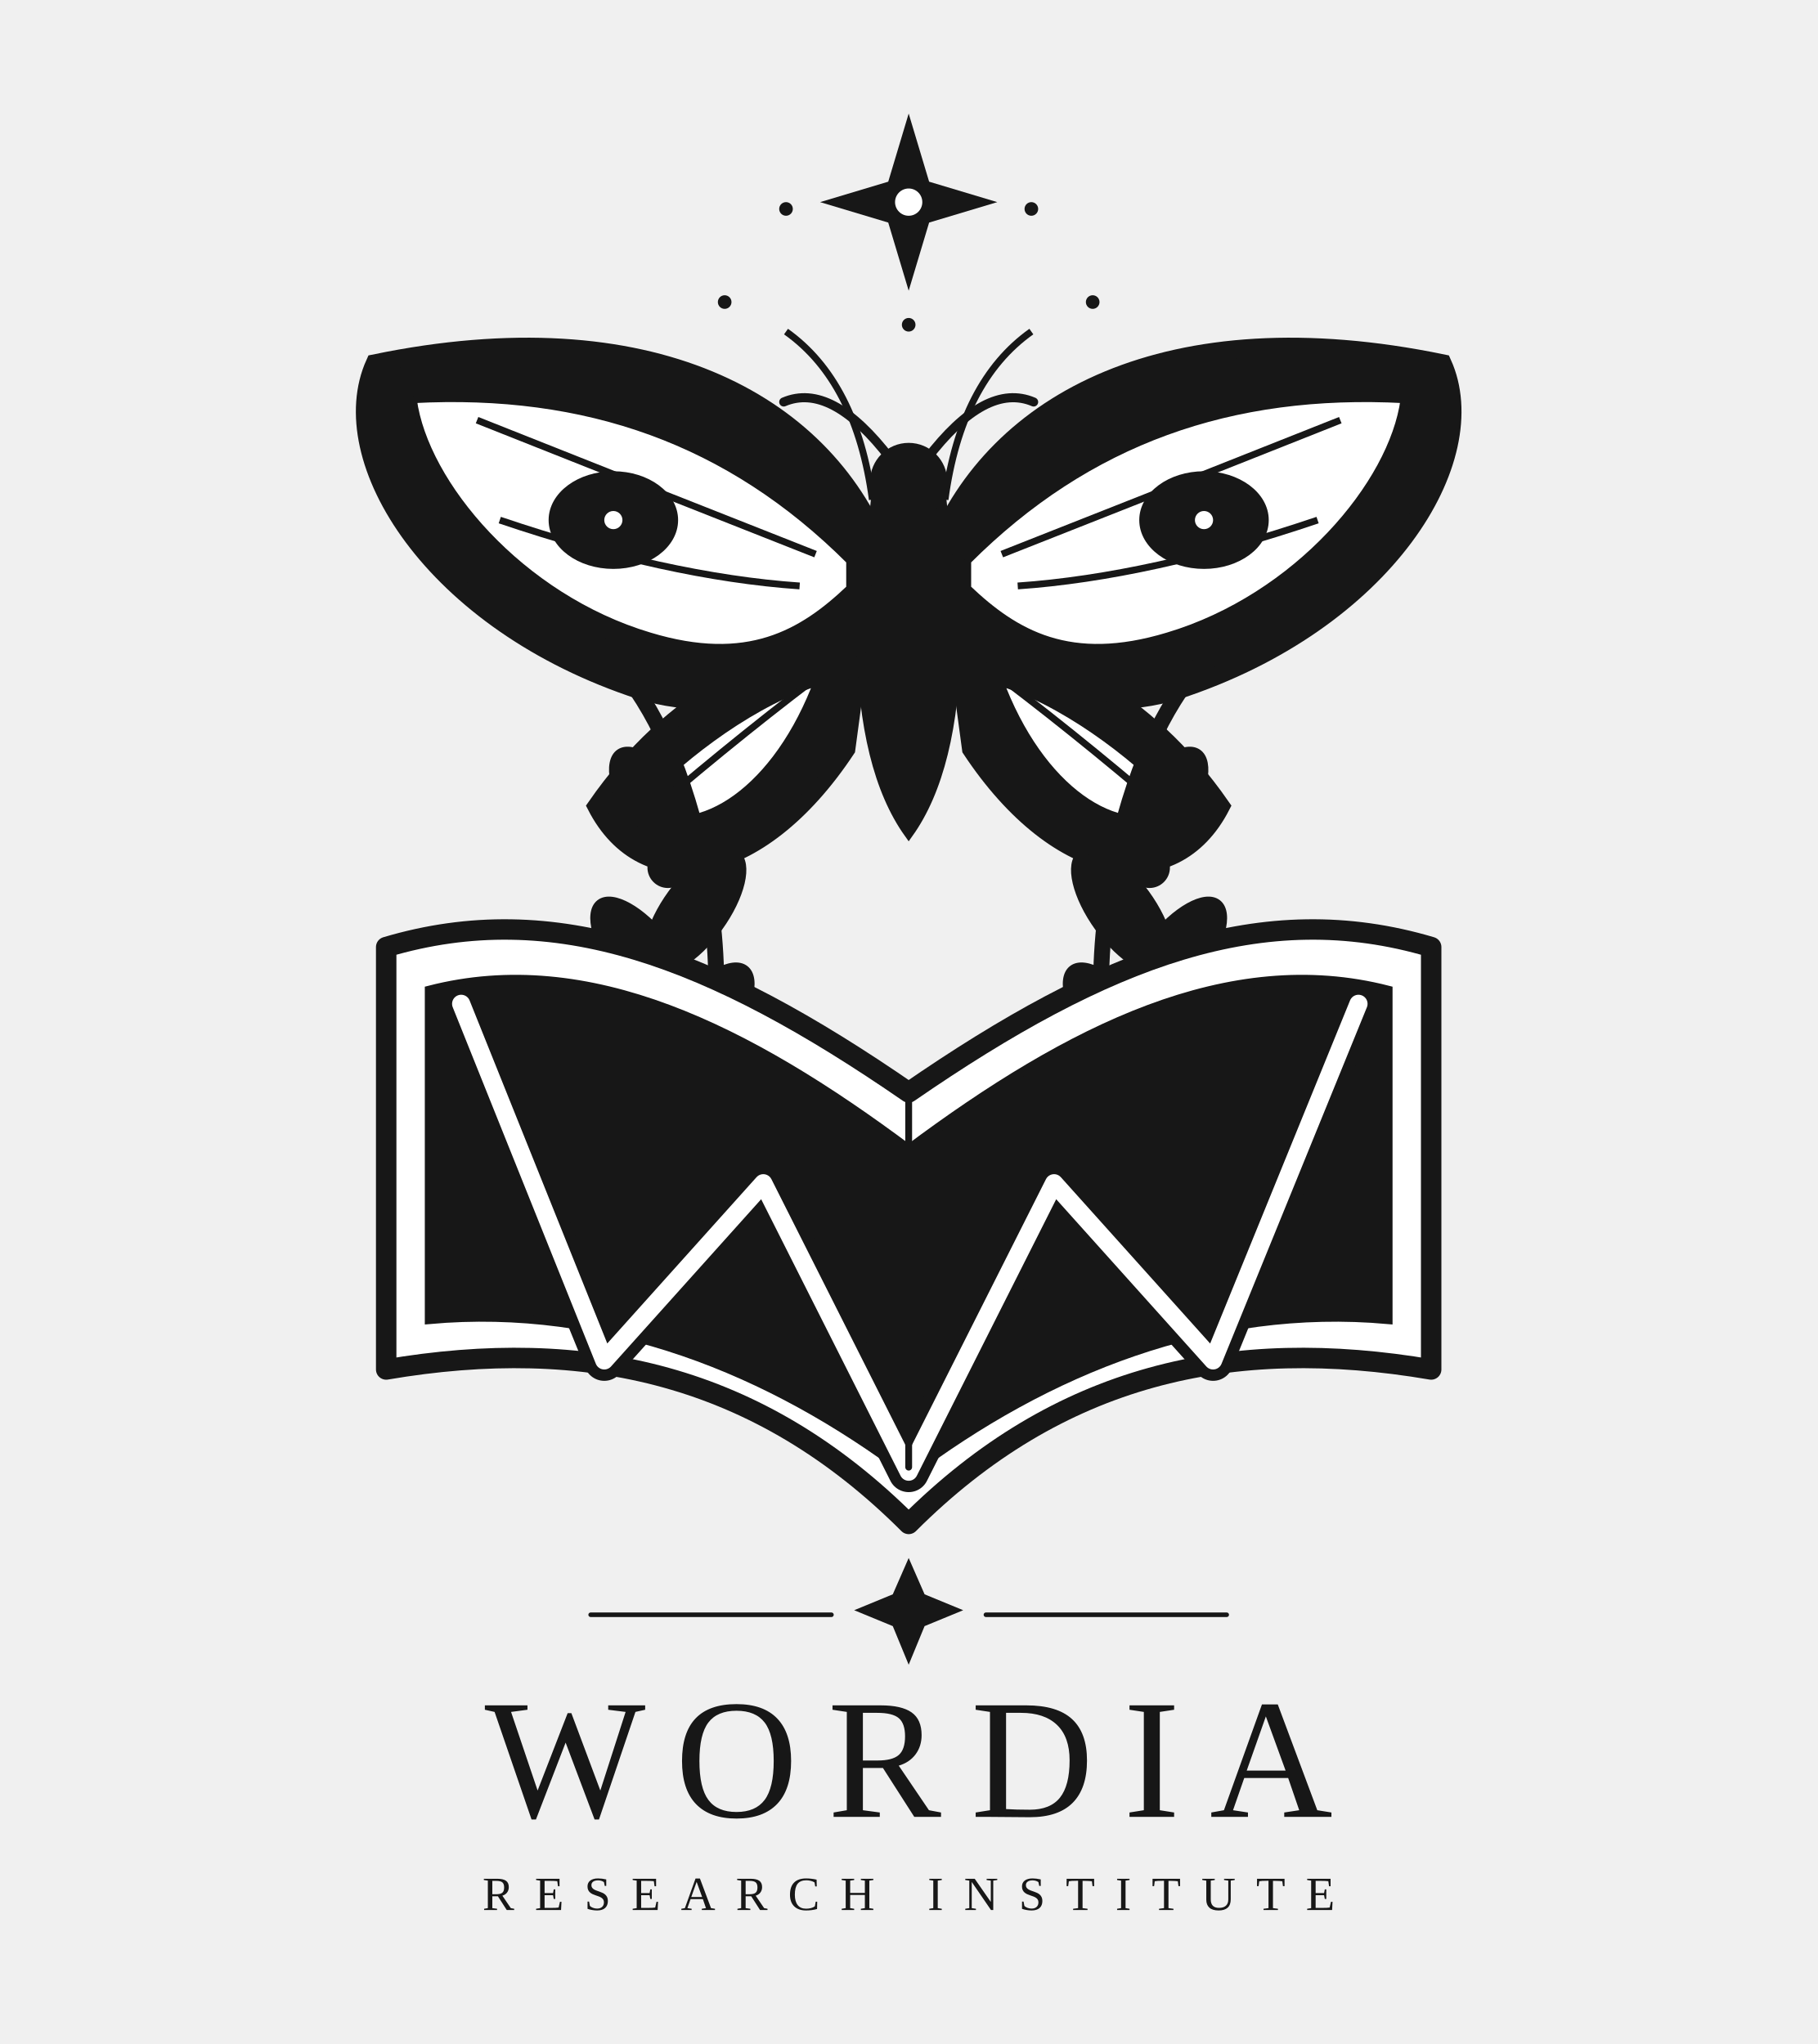
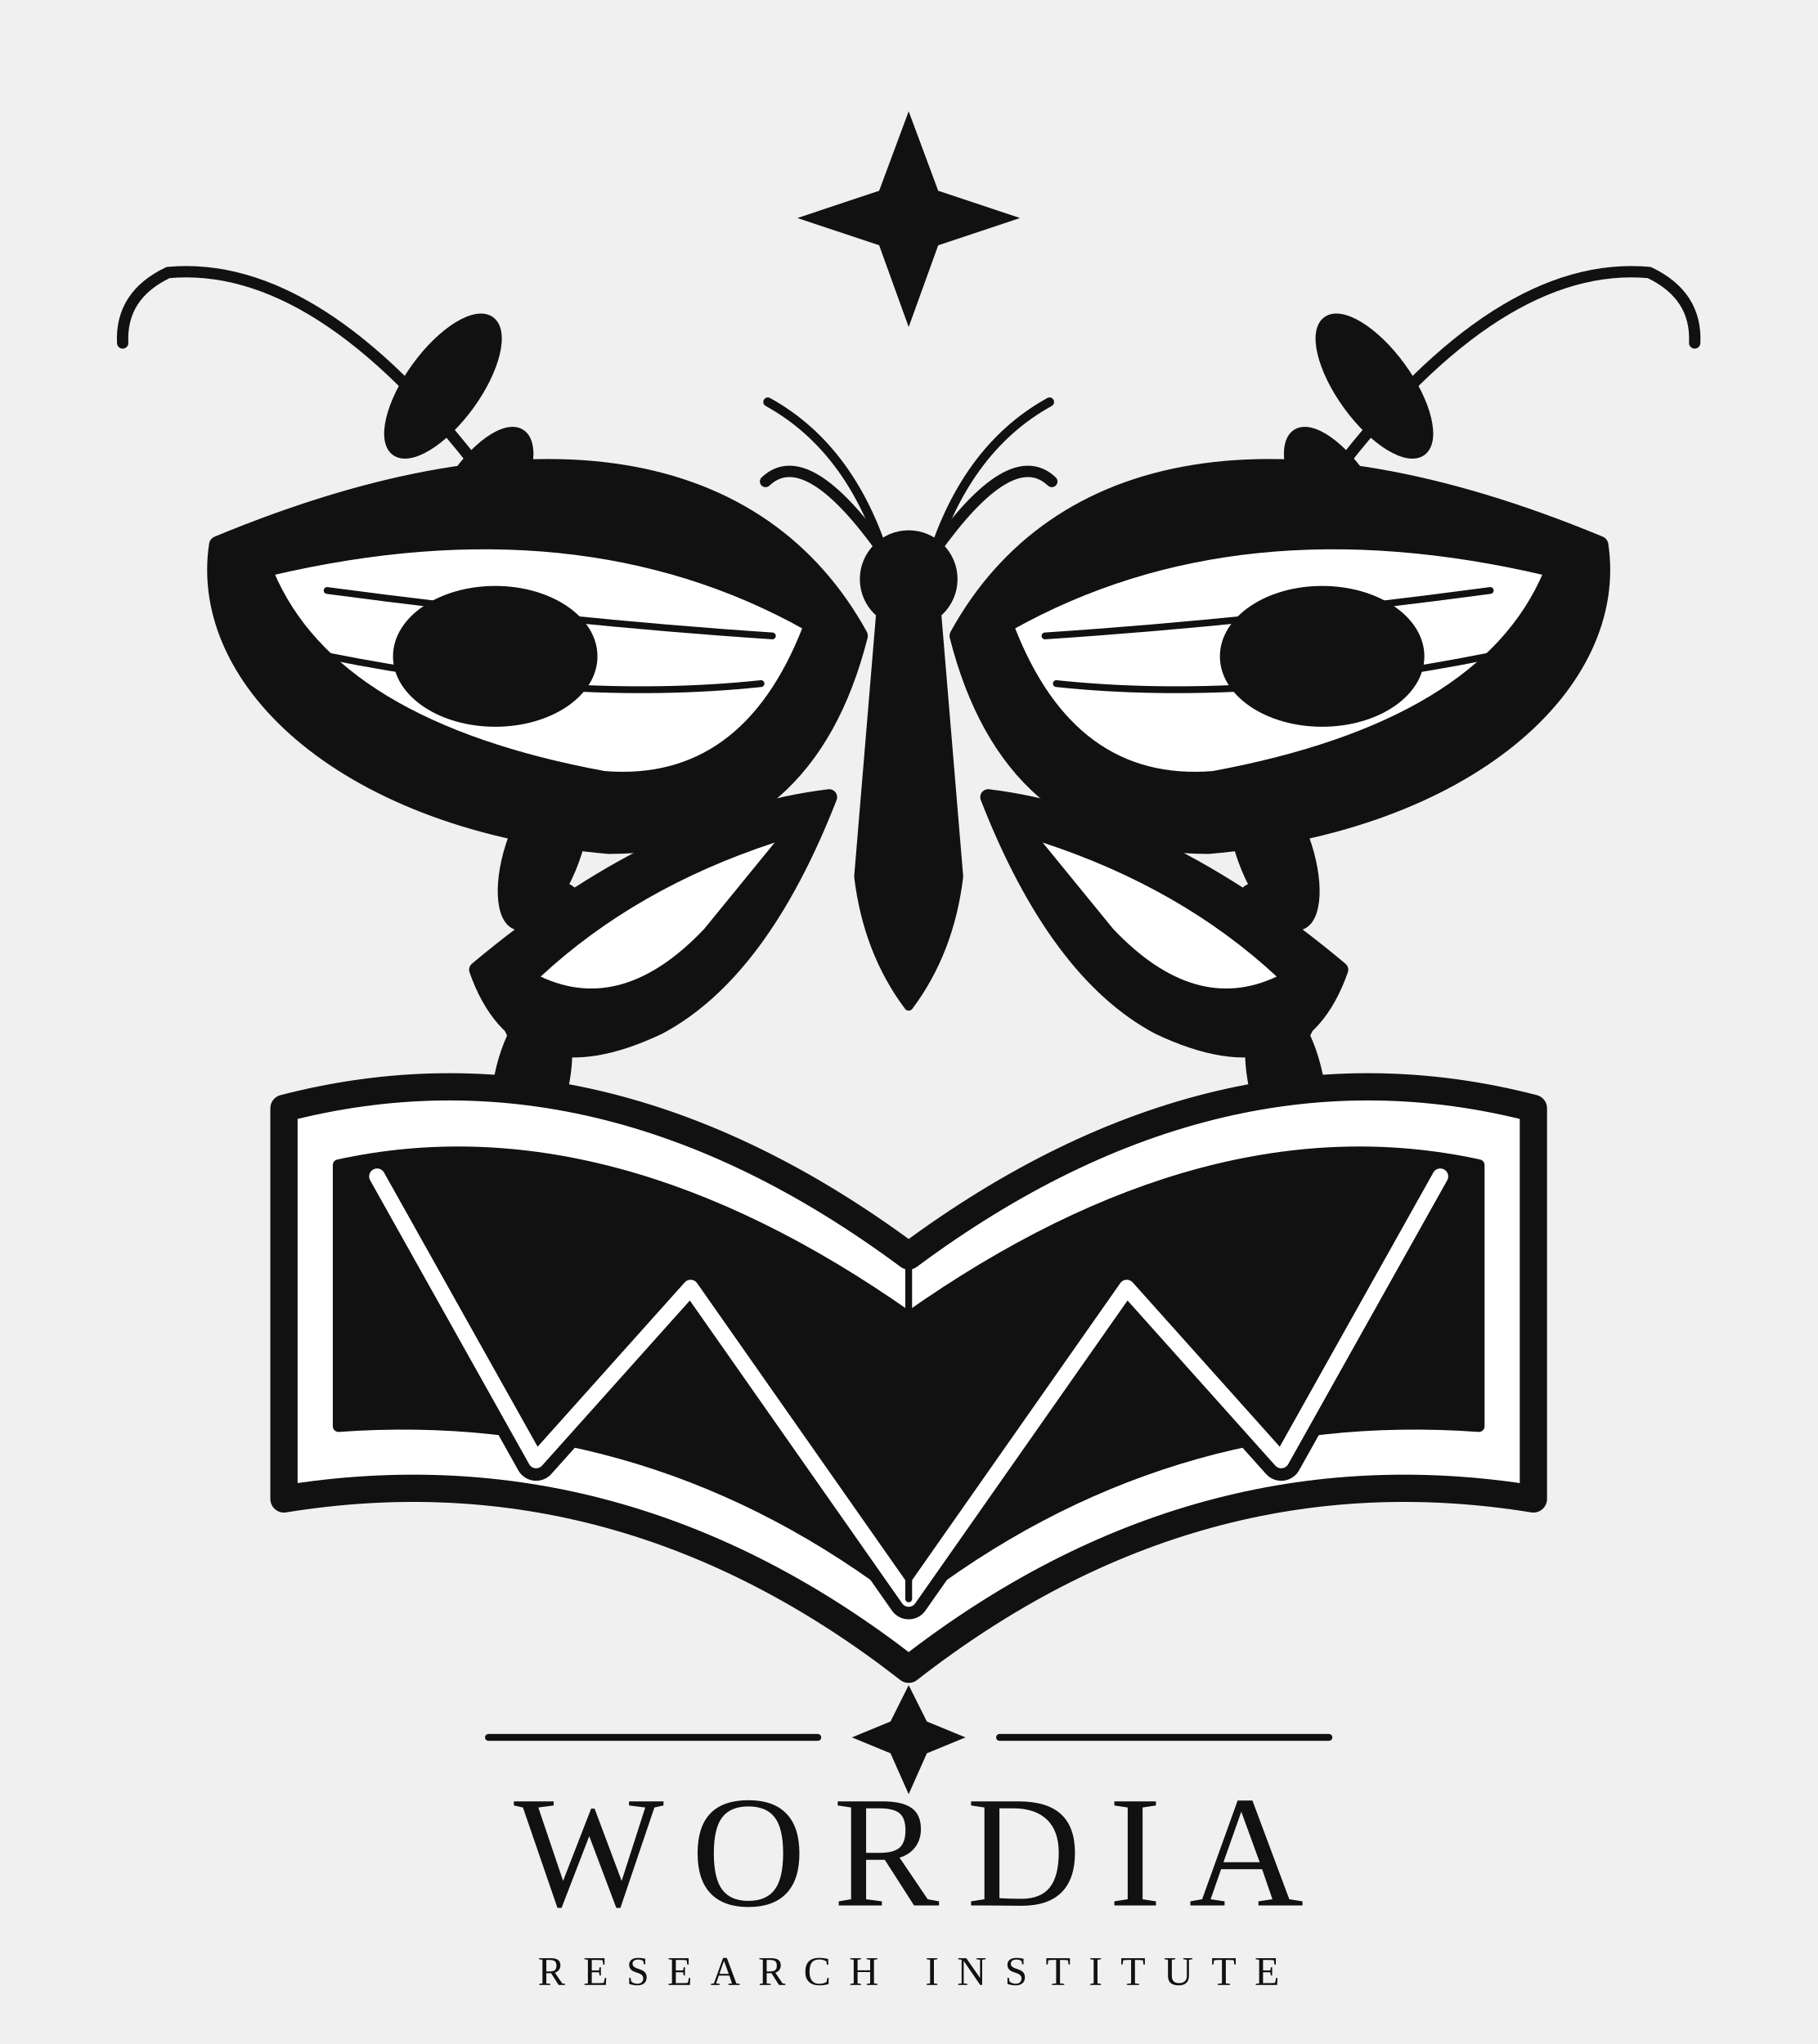
- <svg xmlns="http://www.w3.org/2000/svg" viewBox="0 0 800 900" role="img" aria-labelledby="title desc">
-   <defs>
-     <style>.n{fill:#171717}.g{fill:#171717}.paper{fill:#FFFFFF}.line{fill:none;stroke:#171717;stroke-linecap:round;stroke-linejoin:round}.goldline{fill:none;stroke:#171717;stroke-linecap:round;stroke-linejoin:round}</style>
-   </defs>
-   <path d="M400 50 L409 80 L439 89 L409 98 L400 128 L391 98 L361 89 L391 80Z" fill="#171717" />
-   <circle cx="400" cy="89" r="6" fill="#FFFFFF" />
-   <circle cx="346" cy="92" r="3" fill="#171717" />
-   <circle cx="454" cy="92" r="3" fill="#171717" />
-   <circle cx="319" cy="133" r="3" fill="#171717" />
-   <circle cx="481" cy="133" r="3" fill="#171717" />
-   <circle cx="400" cy="143" r="3" fill="#171717" />
-   <g transform="translate(400 0) scale(-1 1)">
-     <path d="M12 242 C38 177 114 135 235 160 C254 202 210 274 118 304 C76 317 39 298 12 268Z" fill="#171717" stroke="#171717" stroke-width="8" />
-     <path d="M26 247 C79 194 142 172 218 176 C213 213 171 263 114 280 C71 293 47 279 26 259Z" fill="#FFFFFF" stroke="#171717" stroke-width="3" />
-     <path d="M20 278 C61 287 104 306 138 355 C117 396 66 389 27 330Z" fill="#171717" stroke="#171717" stroke-width="7" />
-     <path d="M43 303 C72 313 103 338 118 355 C96 369 62 350 43 303Z" fill="#FFFFFF" />
-     <path d="M41 244 Q107 218 190 185 M48 258 Q106 254 180 229 M32 292 Q71 321 113 357" stroke="#171717" stroke-width="3" fill="none" />
-     <ellipse cx="130" cy="229" rx="27" ry="20" fill="#171717" stroke="#171717" stroke-width="3" />
-     <circle cx="130" cy="229" r="10" fill="#171717" />
-     <circle cx="130" cy="229" r="4" fill="#FFFFFF" />
-     <path d="M16 220 Q23 168 54 146" fill="none" stroke="#171717" stroke-width="3" />
+ <svg xmlns="http://www.w3.org/2000/svg" viewBox="0 0 800 900" role="img" aria-label="WORDIA RESEARCH INSTITUTE logo">
+   <g stroke-linecap="round" stroke-linejoin="round">
+     <path d="M400 49 L413 84 449 96 413 108 400 144 387 108 351 96 387 84Z" fill="#111111" />
+     <g transform="translate(400 0) scale(-1 1)">
+       <path d="M188 208 Q260 114 326 120 Q347 130 346 151" fill="none" stroke="#111111" stroke-width="5" />
+       <ellipse cx="205" cy="170" rx="15" ry="36" transform="rotate(-36 205 170)" fill="#111111" stroke="#111111" stroke-width="3" />
+       <ellipse cx="189.609" cy="221" rx="15" ry="36" transform="rotate(-32 189.6091 221)" fill="#111111" stroke="#111111" stroke-width="3" />
+       <ellipse cx="176.075" cy="272" rx="15" ry="36" transform="rotate(-28 176.0746 272)" fill="#111111" stroke="#111111" stroke-width="3" />
+       <ellipse cx="166.029" cy="323" rx="15" ry="36" transform="rotate(-24 166.0289 323)" fill="#111111" stroke="#111111" stroke-width="3" />
+       <ellipse cx="160.684" cy="374" rx="15" ry="36" transform="rotate(-20 160.6837 374)" fill="#111111" stroke="#111111" stroke-width="3" />
+       <ellipse cx="160.684" cy="425" rx="15" ry="36" transform="rotate(-16 160.6837 425)" fill="#111111" stroke="#111111" stroke-width="3" />
+       <ellipse cx="166.029" cy="476" rx="15" ry="36" transform="rotate(-12 166.0289 476)" fill="#111111" stroke="#111111" stroke-width="3" />
+       <ellipse cx="176.075" cy="527" rx="15" ry="36" transform="rotate(-8 176.0746 527)" fill="#111111" stroke="#111111" stroke-width="3" />
+       <ellipse cx="189.609" cy="578" rx="15" ry="36" transform="rotate(-4 189.6091 578)" fill="#111111" stroke="#111111" stroke-width="3" />
+       <path d="M22 280 C65 202 162 181 304 240 C313 300 247 362 132 372 C72 372 37 339 22 280Z" fill="#111111" stroke="#111111" stroke-width="8" />
+       <path d="M45 276 Q145 220 281 252 Q253 319 134 341 Q72 346 45 276Z" fill="#FFFFFF" stroke="#111111" stroke-width="3" />
+       <path d="M35 351 Q110 360 190 427 Q171 481 110 452 Q65 428 35 351Z" fill="#111111" stroke="#111111" stroke-width="7" />
+       <path d="M59 371 Q120 391 162 430 Q126 447 90 409Z" fill="#FFFFFF" />
+       <ellipse cx="182" cy="289" rx="43" ry="29" fill="#111111" stroke="#111111" stroke-width="4" />
+       <circle cx="182" cy="289" r="15" fill="#111111" />
+       <path d="M60 280 Q151 274 256 260 M65 301 Q150 310 255 289" fill="none" stroke="#111111" stroke-width="3" />
+       <path d="M9 250 Q24 198 62 177" fill="none" stroke="#111111" stroke-width="4" />
+     </g>
+     <g transform="translate(400 0) scale(1 1)">
+       <path d="M188 208 Q260 114 326 120 Q347 130 346 151" fill="none" stroke="#111111" stroke-width="5" />
+       <ellipse cx="205" cy="170" rx="15" ry="36" transform="rotate(-36 205 170)" fill="#111111" stroke="#111111" stroke-width="3" />
+       <ellipse cx="189.609" cy="221" rx="15" ry="36" transform="rotate(-32 189.6091 221)" fill="#111111" stroke="#111111" stroke-width="3" />
+       <ellipse cx="176.075" cy="272" rx="15" ry="36" transform="rotate(-28 176.0746 272)" fill="#111111" stroke="#111111" stroke-width="3" />
+       <ellipse cx="166.029" cy="323" rx="15" ry="36" transform="rotate(-24 166.0289 323)" fill="#111111" stroke="#111111" stroke-width="3" />
+       <ellipse cx="160.684" cy="374" rx="15" ry="36" transform="rotate(-20 160.6837 374)" fill="#111111" stroke="#111111" stroke-width="3" />
+       <ellipse cx="160.684" cy="425" rx="15" ry="36" transform="rotate(-16 160.6837 425)" fill="#111111" stroke="#111111" stroke-width="3" />
+       <ellipse cx="166.029" cy="476" rx="15" ry="36" transform="rotate(-12 166.0289 476)" fill="#111111" stroke="#111111" stroke-width="3" />
+       <ellipse cx="176.075" cy="527" rx="15" ry="36" transform="rotate(-8 176.0746 527)" fill="#111111" stroke="#111111" stroke-width="3" />
+       <ellipse cx="189.609" cy="578" rx="15" ry="36" transform="rotate(-4 189.6091 578)" fill="#111111" stroke="#111111" stroke-width="3" />
+       <path d="M22 280 C65 202 162 181 304 240 C313 300 247 362 132 372 C72 372 37 339 22 280Z" fill="#111111" stroke="#111111" stroke-width="8" />
+       <path d="M45 276 Q145 220 281 252 Q253 319 134 341 Q72 346 45 276Z" fill="#FFFFFF" stroke="#111111" stroke-width="3" />
+       <path d="M35 351 Q110 360 190 427 Q171 481 110 452 Q65 428 35 351Z" fill="#111111" stroke="#111111" stroke-width="7" />
+       <path d="M59 371 Q120 391 162 430 Q126 447 90 409Z" fill="#FFFFFF" />
+       <ellipse cx="182" cy="289" rx="43" ry="29" fill="#111111" stroke="#111111" stroke-width="4" />
+       <circle cx="182" cy="289" r="15" fill="#111111" />
+       <path d="M60 280 Q151 274 256 260 M65 301 Q150 310 255 289" fill="none" stroke="#111111" stroke-width="3" />
+       <path d="M9 250 Q24 198 62 177" fill="none" stroke="#111111" stroke-width="4" />
+     </g>
+     <path d="M388 266 Q400 246 412 266 L422 386 Q418 419 400 443 Q382 419 378 386Z" fill="#111111" stroke="#111111" stroke-width="4" />
+     <path d="M400 282 V420 M383 323 H417 M384 353 H416 M386 382 H414" stroke="#111111" stroke-width="3" />
+     <circle cx="400" cy="255" r="19" fill="#111111" stroke="#111111" stroke-width="5" />
+     <path d="M389 243 Q355 195 337 212 M411 243 Q445 195 463 212" fill="none" stroke="#111111" stroke-width="5" />
+     <path d="M125 488 Q264 452 400 553 Q536 452 675 488 L675 660 Q527 636 400 735 Q273 636 125 660Z" fill="#FFFFFF" stroke="#111111" stroke-width="12" />
+     <path d="M149 513 Q268 487 400 580 Q532 487 651 513 V628 Q512 618 400 705 Q288 618 149 628Z" fill="#111111" stroke="#111111" stroke-width="5" />
+     <path d="M166 518 L236 643 L304 567 L400 704 L496 567 L564 643 L634 518" fill="none" stroke="#111111" stroke-width="18" />
+     <path d="M166 518 L236 643 L304 567 L400 704 L496 567 L564 643 L634 518" fill="none" stroke="#FFFFFF" stroke-width="7" />
+     <path d="M400 558 V704" stroke="#111111" stroke-width="3" />
+     <path d="M400 742 L408 758 425 765 408 772 400 790 392 772 375 765 392 758Z" fill="#111111" />
+     <path d="M215 765 H360 M440 765 H585" stroke="#111111" stroke-width="3" />
  </g>
-   <g transform="translate(400 0) scale(1 1)">
-     <path d="M12 242 C38 177 114 135 235 160 C254 202 210 274 118 304 C76 317 39 298 12 268Z" fill="#171717" stroke="#171717" stroke-width="8" />
-     <path d="M26 247 C79 194 142 172 218 176 C213 213 171 263 114 280 C71 293 47 279 26 259Z" fill="#FFFFFF" stroke="#171717" stroke-width="3" />
-     <path d="M20 278 C61 287 104 306 138 355 C117 396 66 389 27 330Z" fill="#171717" stroke="#171717" stroke-width="7" />
-     <path d="M43 303 C72 313 103 338 118 355 C96 369 62 350 43 303Z" fill="#FFFFFF" />
-     <path d="M41 244 Q107 218 190 185 M48 258 Q106 254 180 229 M32 292 Q71 321 113 357" stroke="#171717" stroke-width="3" fill="none" />
-     <ellipse cx="130" cy="229" rx="27" ry="20" fill="#171717" stroke="#171717" stroke-width="3" />
-     <circle cx="130" cy="229" r="10" fill="#171717" />
-     <circle cx="130" cy="229" r="4" fill="#FFFFFF" />
-     <path d="M16 220 Q23 168 54 146" fill="none" stroke="#171717" stroke-width="3" />
-   </g>
-   <path d="M386 214 Q400 199 414 214 L421 282 Q420 339 400 367 Q380 339 379 282Z" fill="#171717" stroke="#171717" stroke-width="4" />
-   <path d="M400 223 L400 349 M385 260 L415 260 M385 284 L415 284 M388 309 L412 309" class="line" stroke-width="2" />
-   <circle cx="400" cy="212" r="15" fill="#171717" stroke="#171717" stroke-width="4" />
-   <path d="M392 202 Q366 168 345 177 M408 202 Q434 168 455 177" class="goldline" stroke-width="4" />
-   <g transform="translate(400 0) scale(-1 1)">
-     <path d="M165 594 C95 541 70 464 93 368 C104 325 117 305 135 284" class="goldline" stroke-width="7" />
-     <ellipse cx="94" cy="401" rx="13" ry="31" transform="rotate(-36 94 401)" fill="#171717" stroke="#171717" stroke-width="3" />
-     <ellipse cx="91" cy="451" rx="13" ry="31" transform="rotate(-38 91 451)" fill="#171717" stroke="#171717" stroke-width="3" />
-     <ellipse cx="104" cy="503" rx="13" ry="31" transform="rotate(-35 104 503)" fill="#171717" stroke="#171717" stroke-width="3" />
-     <ellipse cx="132" cy="548" rx="13" ry="31" transform="rotate(-35 132 548)" fill="#171717" stroke="#171717" stroke-width="3" />
-     <ellipse cx="110" cy="357" rx="13" ry="31" transform="rotate(34 110 357)" fill="#171717" stroke="#171717" stroke-width="3" />
-     <ellipse cx="117" cy="422" rx="13" ry="31" transform="rotate(38 117 422)" fill="#171717" stroke="#171717" stroke-width="3" />
-     <ellipse cx="137" cy="473" rx="13" ry="31" transform="rotate(38 137 473)" fill="#171717" stroke="#171717" stroke-width="3" />
-     <ellipse cx="160" cy="524" rx="13" ry="31" transform="rotate(40 160 524)" fill="#171717" stroke="#171717" stroke-width="3" />
-     <circle cx="106" cy="382" r="9" fill="#171717" />
-     <circle cx="98" cy="482" r="9" fill="#171717" />
-     <circle cx="149" cy="557" r="9" fill="#171717" />
-   </g>
-   <g transform="translate(400 0) scale(1 1)">
-     <path d="M165 594 C95 541 70 464 93 368 C104 325 117 305 135 284" class="goldline" stroke-width="7" />
-     <ellipse cx="94" cy="401" rx="13" ry="31" transform="rotate(-36 94 401)" fill="#171717" stroke="#171717" stroke-width="3" />
-     <ellipse cx="91" cy="451" rx="13" ry="31" transform="rotate(-38 91 451)" fill="#171717" stroke="#171717" stroke-width="3" />
-     <ellipse cx="104" cy="503" rx="13" ry="31" transform="rotate(-35 104 503)" fill="#171717" stroke="#171717" stroke-width="3" />
-     <ellipse cx="132" cy="548" rx="13" ry="31" transform="rotate(-35 132 548)" fill="#171717" stroke="#171717" stroke-width="3" />
-     <ellipse cx="110" cy="357" rx="13" ry="31" transform="rotate(34 110 357)" fill="#171717" stroke="#171717" stroke-width="3" />
-     <ellipse cx="117" cy="422" rx="13" ry="31" transform="rotate(38 117 422)" fill="#171717" stroke="#171717" stroke-width="3" />
-     <ellipse cx="137" cy="473" rx="13" ry="31" transform="rotate(38 137 473)" fill="#171717" stroke="#171717" stroke-width="3" />
-     <ellipse cx="160" cy="524" rx="13" ry="31" transform="rotate(40 160 524)" fill="#171717" stroke="#171717" stroke-width="3" />
-     <circle cx="106" cy="382" r="9" fill="#171717" />
-     <circle cx="98" cy="482" r="9" fill="#171717" />
-     <circle cx="149" cy="557" r="9" fill="#171717" />
-   </g>
-   <path d="M170 417 C244 395 313 421 400 481 C487 421 556 395 630 417 L630 603 C542 588 466 605 400 671 C334 605 258 588 170 603Z" fill="#FFFFFF" stroke="#171717" stroke-width="9" stroke-linejoin="round" />
-   <path d="M189 436 C259 418 329 453 400 506 C471 453 541 418 611 436 L611 581 C533 574 461 603 400 649 C339 603 267 574 189 581Z" fill="#171717" stroke="#171717" stroke-width="4" />
-   <path d="M202 442 L266 599 L336 521 L400 648 L464 521 L534 599 L598 442" fill="none" stroke="#171717" stroke-width="18" stroke-linecap="round" stroke-linejoin="round" />
-   <path d="M203 442 L266 599 L336 521 L400 648 L464 521 L534 599 L598 442" fill="none" stroke="#FFFFFF" stroke-width="8" stroke-linecap="round" stroke-linejoin="round" />
-   <path d="M400 481 L400 646" class="goldline" stroke-width="3" />
-   <path d="M400 686 L407 702 L424 709 L407 716 L400 733 L393 716 L376 709 L393 702Z" fill="#171717" />
-   <path d="M260 711 H366 M434 711 H540" class="goldline" stroke-width="2" />
-   <text x="400" y="800" text-anchor="middle" font-family="Georgia, Times New Roman, serif" font-size="75" letter-spacing="13" fill="#171717">WORDIA</text>
-   <text x="400" y="841" text-anchor="middle" font-family="Georgia, Times New Roman, serif" font-size="21" letter-spacing="9" fill="#171717">RESEARCH INSTITUTE</text>
+   <text x="400" y="839" text-anchor="middle" font-family="Georgia,Times New Roman,serif" font-size="70" letter-spacing="12" fill="#111111">WORDIA</text>
+   <text x="400" y="874" text-anchor="middle" font-family="Georgia,Times New Roman,serif" font-size="18" letter-spacing="8" fill="#111111">RESEARCH INSTITUTE</text>
</svg>
